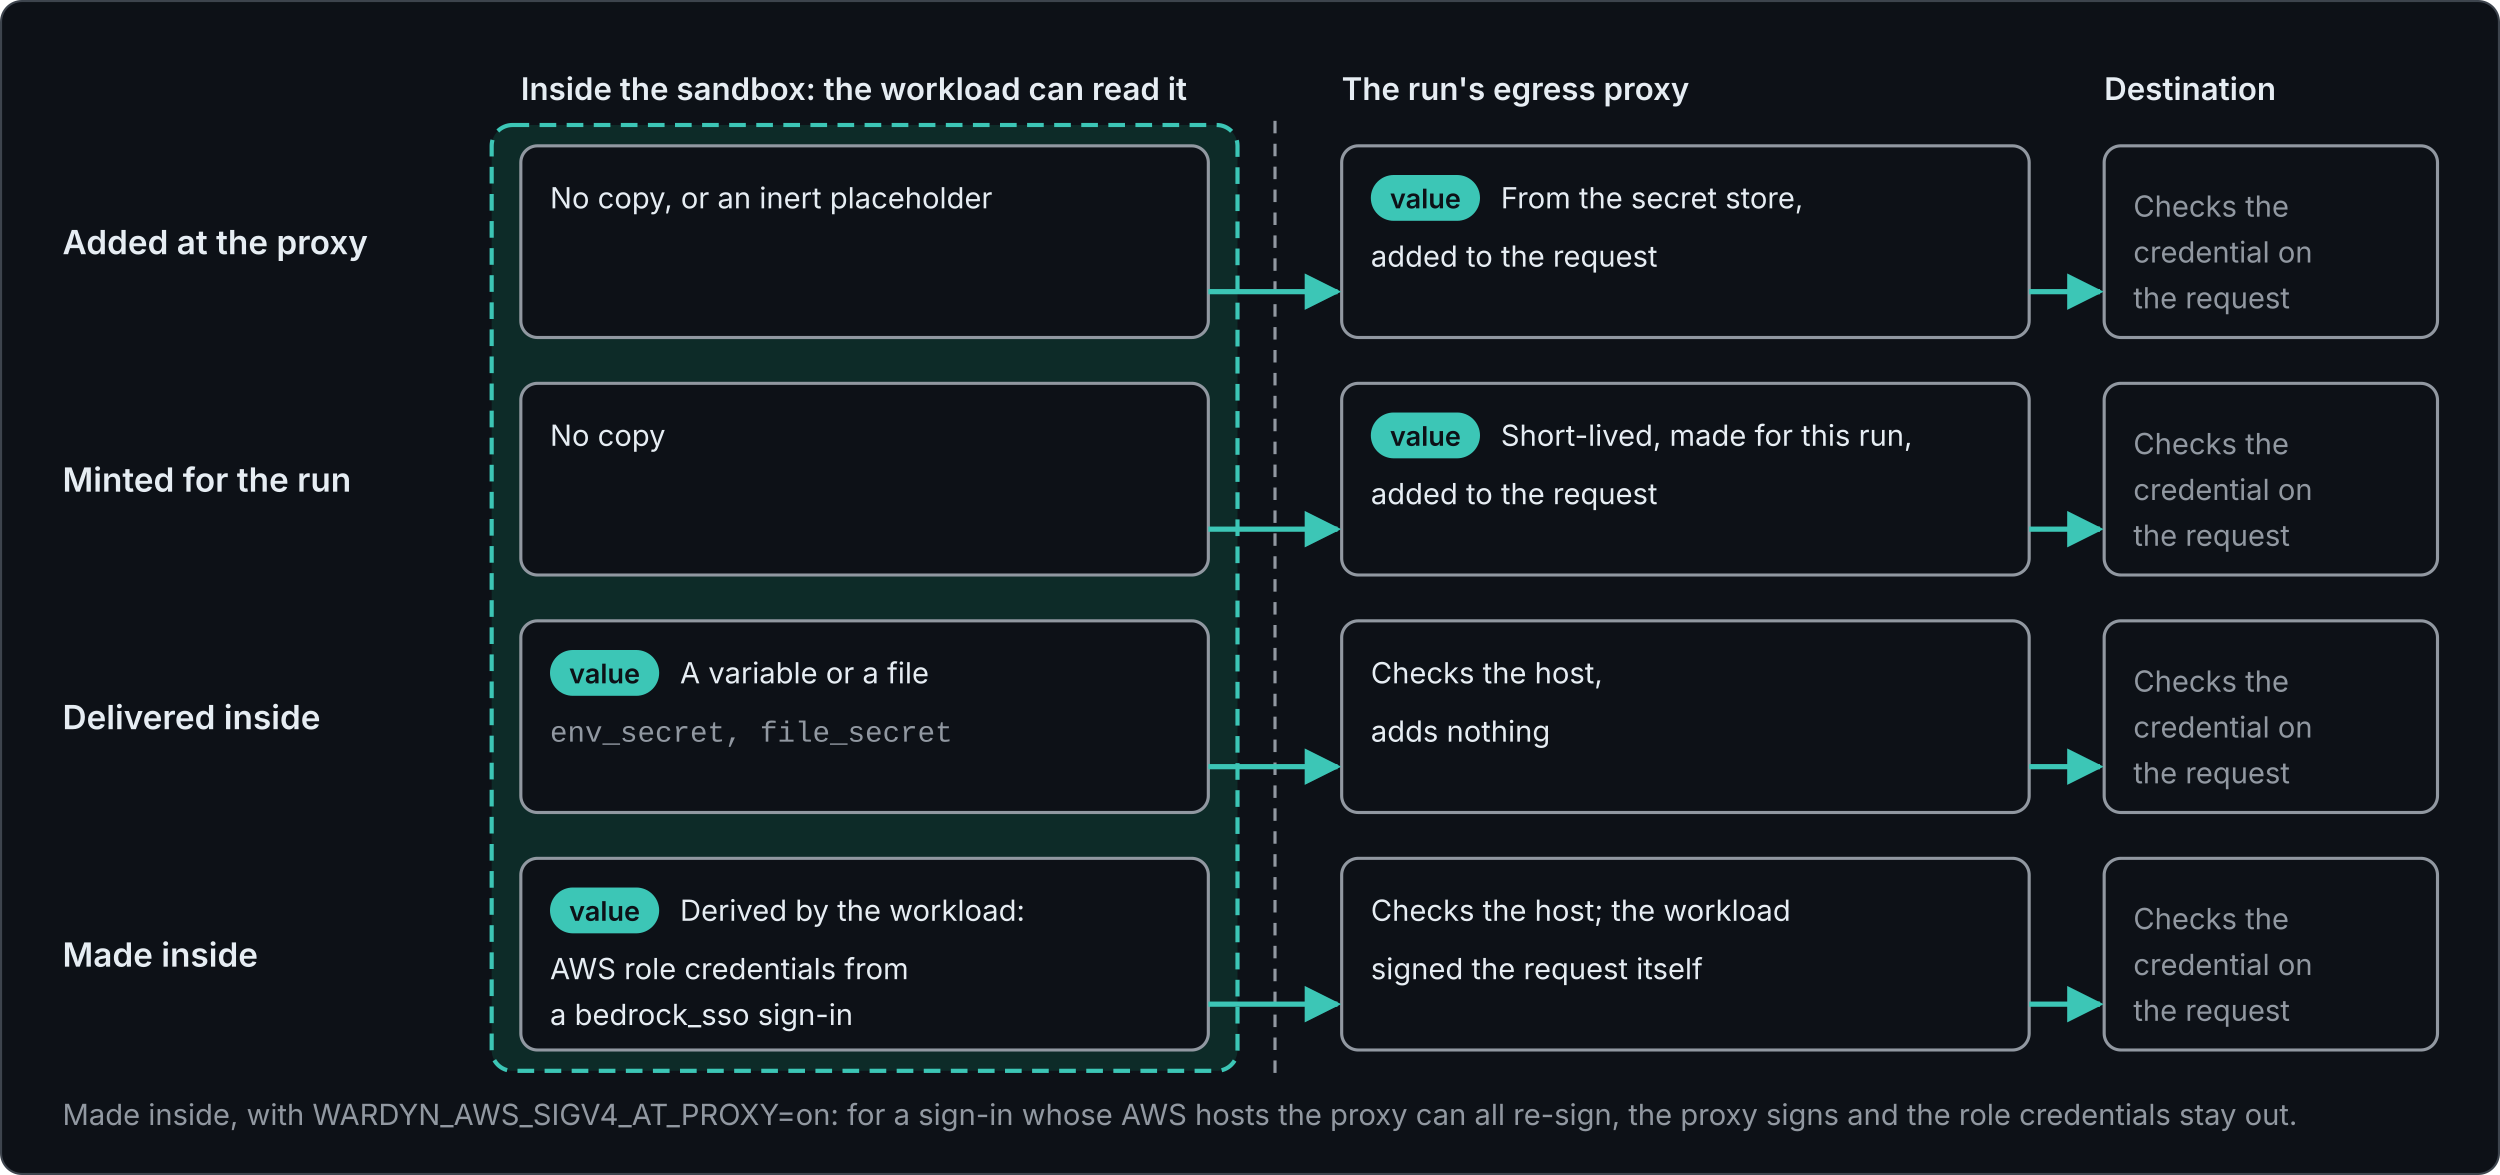
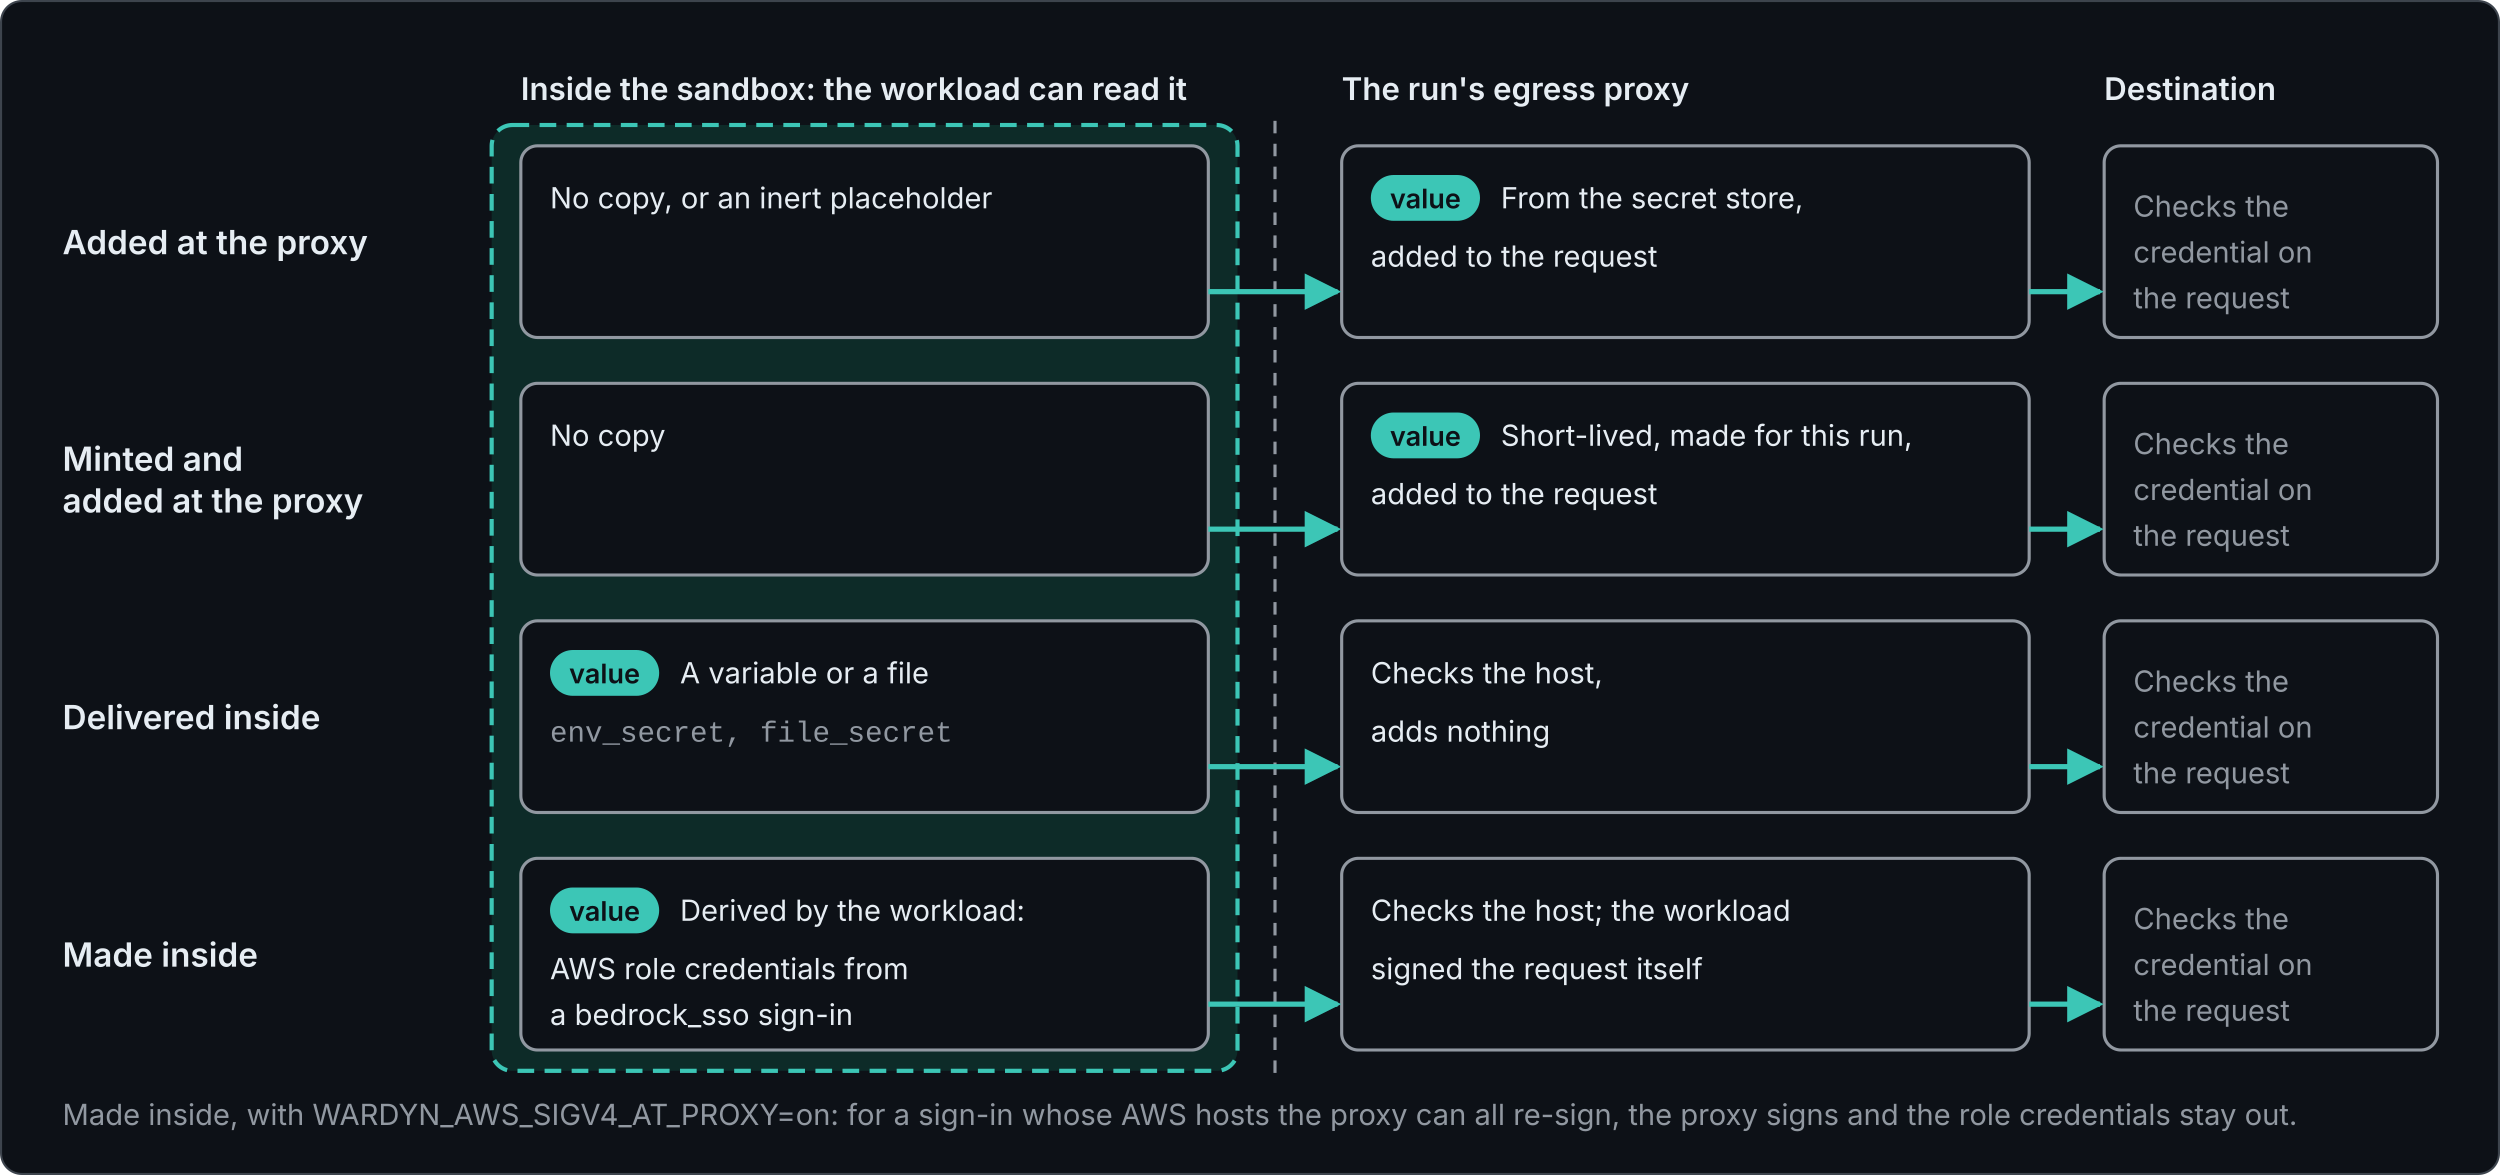
<svg xmlns="http://www.w3.org/2000/svg" viewBox="0 0 1200 564" width="1200" height="564" role="img" aria-labelledby="title desc" font-family="Inter, -apple-system, BlinkMacSystemFont, 'Segoe UI', Helvetica, Arial, sans-serif">
  <style>
    .bg { fill: #0d1117; stroke: #3d444d; }
    .zone { fill: #161b22; stroke: #3d444d; stroke-width: 1.5; }
    .card { fill: #0d1117; stroke: #9198a1; stroke-width: 1.5; }
    .sand { fill: #0d2b28; stroke: #3cc6b6; stroke-width: 2; stroke-dasharray: 8 5; }
    .ok { fill: #0d2b28; stroke: #3cc6b6; stroke-width: 2; }
    .held { fill: #2e2410; stroke: #d29922; stroke-width: 2; }
    .deny { fill: #0d1117; stroke: #ff7b72; stroke-width: 1.5; }
    .outline { fill: none; stroke: #9198a1; stroke-width: 1.5; stroke-dasharray: 6 5; }
    .frame { fill: none; stroke: #9198a1; stroke-width: 1.5; }
    .tab { fill: #161b22; stroke: #9198a1; stroke-width: 1.5; }
    .halo { paint-order: stroke; stroke: #0d1117; stroke-width: 5px; stroke-linejoin: round; }
    .dot { fill: #9198a1; }
    .pill { fill: #3cc6b6; stroke: none; }
    .pt { fill: #0d1117; }
    .t { fill: #e6edf3; }
    .m { fill: #9198a1; }
    .a { fill: #3cc6b6; }
    .r { fill: #ff7b72; }
    .h { fill: #d29922; }
    .ln { fill: none; stroke: #9198a1; stroke-width: 2; }
    .lt { fill: none; stroke: #3cc6b6; stroke-width: 2.5; }
    .lr { fill: none; stroke: #ff7b72; stroke-width: 2; }
    .lh { fill: none; stroke: #d29922; stroke-width: 2; }
    .life { fill: none; stroke: #3d444d; stroke-width: 1.5; stroke-dasharray: 4 4; }
    .edge { fill: none; stroke: #9198a1; stroke-width: 1.5; stroke-dasharray: 6 5; }
    .dash { stroke-dasharray: 6 4; }
    .mono { font-family: ui-monospace, SFMono-Regular, Menlo, Consolas, 'Liberation Mono', monospace; }
  </style>
  <defs>
    <marker id="h-ln" viewBox="0 0 10 10" refX="9" refY="5" markerWidth="7" markerHeight="7" orient="auto-start-reverse">
      <path d="M0 0 L10 5 L0 10 z" fill="#9198a1" />
    </marker>
    <marker id="h-lt" viewBox="0 0 10 10" refX="9" refY="5" markerWidth="7" markerHeight="7" orient="auto-start-reverse">
      <path d="M0 0 L10 5 L0 10 z" fill="#3cc6b6" />
    </marker>
    <marker id="h-lr" viewBox="0 0 10 10" refX="9" refY="5" markerWidth="7" markerHeight="7" orient="auto-start-reverse">
      <path d="M0 0 L10 5 L0 10 z" fill="#ff7b72" />
    </marker>
    <marker id="h-lh" viewBox="0 0 10 10" refX="9" refY="5" markerWidth="7" markerHeight="7" orient="auto-start-reverse">
      <path d="M0 0 L10 5 L0 10 z" fill="#d29922" />
    </marker>
  </defs>
  <rect class="bg" x="0.5" y="0.5" width="1199" height="563" rx="10" />
  <rect class="sand" x="236" y="60" width="358" height="454" rx="10" />
  <text class="t" x="250" y="48" font-size="15" font-weight="600">Inside the sandbox: the workload can read it</text>
  <text class="t" x="644" y="48" font-size="15" font-weight="600">The run's egress proxy</text>
  <text class="t" x="1010" y="48" font-size="15" font-weight="600">Destination</text>
  <path class="edge" d="M612 58 L612 516" />
  <text class="t" x="30" y="122.0" font-size="16" font-weight="600">Added at the proxy</text>
  <rect class="card" x="250" y="70" width="330" height="92" rx="8" />
  <rect class="card" x="644" y="70" width="330" height="92" rx="8" />
  <rect class="card" x="1010" y="70" width="160" height="92" rx="8" />
  <text class="t" x="264" y="100" font-size="14">No copy, or an inert placeholder</text>
  <rect class="pill" x="658" y="84" width="52.4" height="22" rx="11" />
  <text class="pt" x="684.2" y="100" font-size="13" text-anchor="middle" font-weight="600">value</text>
  <text class="t" x="720.4" y="100" font-size="14">From the secret store,</text>
  <text class="t" x="658" y="128" font-size="14">added to the request</text>
  <text class="m" x="1024" y="104" font-size="14">Checks the</text>
  <text class="m" x="1024" y="126" font-size="14">credential on</text>
  <text class="m" x="1024" y="148" font-size="14">the request</text>
  <path class="lt" d="M580 140 L642 140" marker-end="url(#h-lt)" />
  <path class="lt" d="M974 140 L1008 140" marker-end="url(#h-lt)" />
-   <text class="t" x="30" y="236.0" font-size="16" font-weight="600">Minted for the run</text>
+   <text class="t" x="30" y="226.0" font-size="16" font-weight="600">Minted and</text>
+   <text class="t" x="30" y="246.0" font-size="16" font-weight="600">added at the proxy</text>
  <rect class="card" x="250" y="184" width="330" height="92" rx="8" />
  <rect class="card" x="644" y="184" width="330" height="92" rx="8" />
  <rect class="card" x="1010" y="184" width="160" height="92" rx="8" />
  <text class="t" x="264" y="214" font-size="14">No copy</text>
  <rect class="pill" x="658" y="198" width="52.4" height="22" rx="11" />
  <text class="pt" x="684.2" y="214" font-size="13" text-anchor="middle" font-weight="600">value</text>
  <text class="t" x="720.4" y="214" font-size="14">Short-lived, made for this run,</text>
  <text class="t" x="658" y="242" font-size="14">added to the request</text>
  <text class="m" x="1024" y="218" font-size="14">Checks the</text>
  <text class="m" x="1024" y="240" font-size="14">credential on</text>
  <text class="m" x="1024" y="262" font-size="14">the request</text>
  <path class="lt" d="M580 254 L642 254" marker-end="url(#h-lt)" />
  <path class="lt" d="M974 254 L1008 254" marker-end="url(#h-lt)" />
  <text class="t" x="30" y="350.0" font-size="16" font-weight="600">Delivered inside</text>
  <rect class="card" x="250" y="298" width="330" height="92" rx="8" />
  <rect class="card" x="644" y="298" width="330" height="92" rx="8" />
  <rect class="card" x="1010" y="298" width="160" height="92" rx="8" />
  <rect class="pill" x="264" y="312" width="52.4" height="22" rx="11" />
  <text class="pt" x="290.2" y="328" font-size="13" text-anchor="middle" font-weight="600">value</text>
  <text class="t" x="326.4" y="328" font-size="14">A variable or a file</text>
  <text class="m mono" x="264" y="356" font-size="14">env_secret, file_secret</text>
  <text class="t" x="658" y="328" font-size="14">Checks the host,</text>
  <text class="t" x="658" y="356" font-size="14">adds nothing</text>
  <text class="m" x="1024" y="332" font-size="14">Checks the</text>
  <text class="m" x="1024" y="354" font-size="14">credential on</text>
  <text class="m" x="1024" y="376" font-size="14">the request</text>
  <path class="lt" d="M580 368 L642 368" marker-end="url(#h-lt)" />
  <path class="lt" d="M974 368 L1008 368" marker-end="url(#h-lt)" />
  <text class="t" x="30" y="464.0" font-size="16" font-weight="600">Made inside</text>
  <rect class="card" x="250" y="412" width="330" height="92" rx="8" />
  <rect class="card" x="644" y="412" width="330" height="92" rx="8" />
  <rect class="card" x="1010" y="412" width="160" height="92" rx="8" />
  <rect class="pill" x="264" y="426" width="52.4" height="22" rx="11" />
  <text class="pt" x="290.2" y="442" font-size="13" text-anchor="middle" font-weight="600">value</text>
  <text class="t" x="326.4" y="442" font-size="14">Derived by the workload:</text>
  <text class="t" x="264" y="470" font-size="14">AWS role credentials from</text>
  <text class="t" x="264" y="492" font-size="14">a bedrock_sso sign-in</text>
  <text class="t" x="658" y="442" font-size="14">Checks the host; the workload</text>
  <text class="t" x="658" y="470" font-size="14">signed the request itself</text>
  <text class="m" x="1024" y="446" font-size="14">Checks the</text>
  <text class="m" x="1024" y="468" font-size="14">credential on</text>
  <text class="m" x="1024" y="490" font-size="14">the request</text>
  <path class="lt" d="M580 482 L642 482" marker-end="url(#h-lt)" />
  <path class="lt" d="M974 482 L1008 482" marker-end="url(#h-lt)" />
  <text class="m" x="30" y="540" font-size="14">Made inside, with WARDYN_AWS_SIGV4_AT_PROXY=on: for a sign-in whose AWS hosts the proxy can all re-sign, the proxy signs and the role credentials stay out.</text>
</svg>
